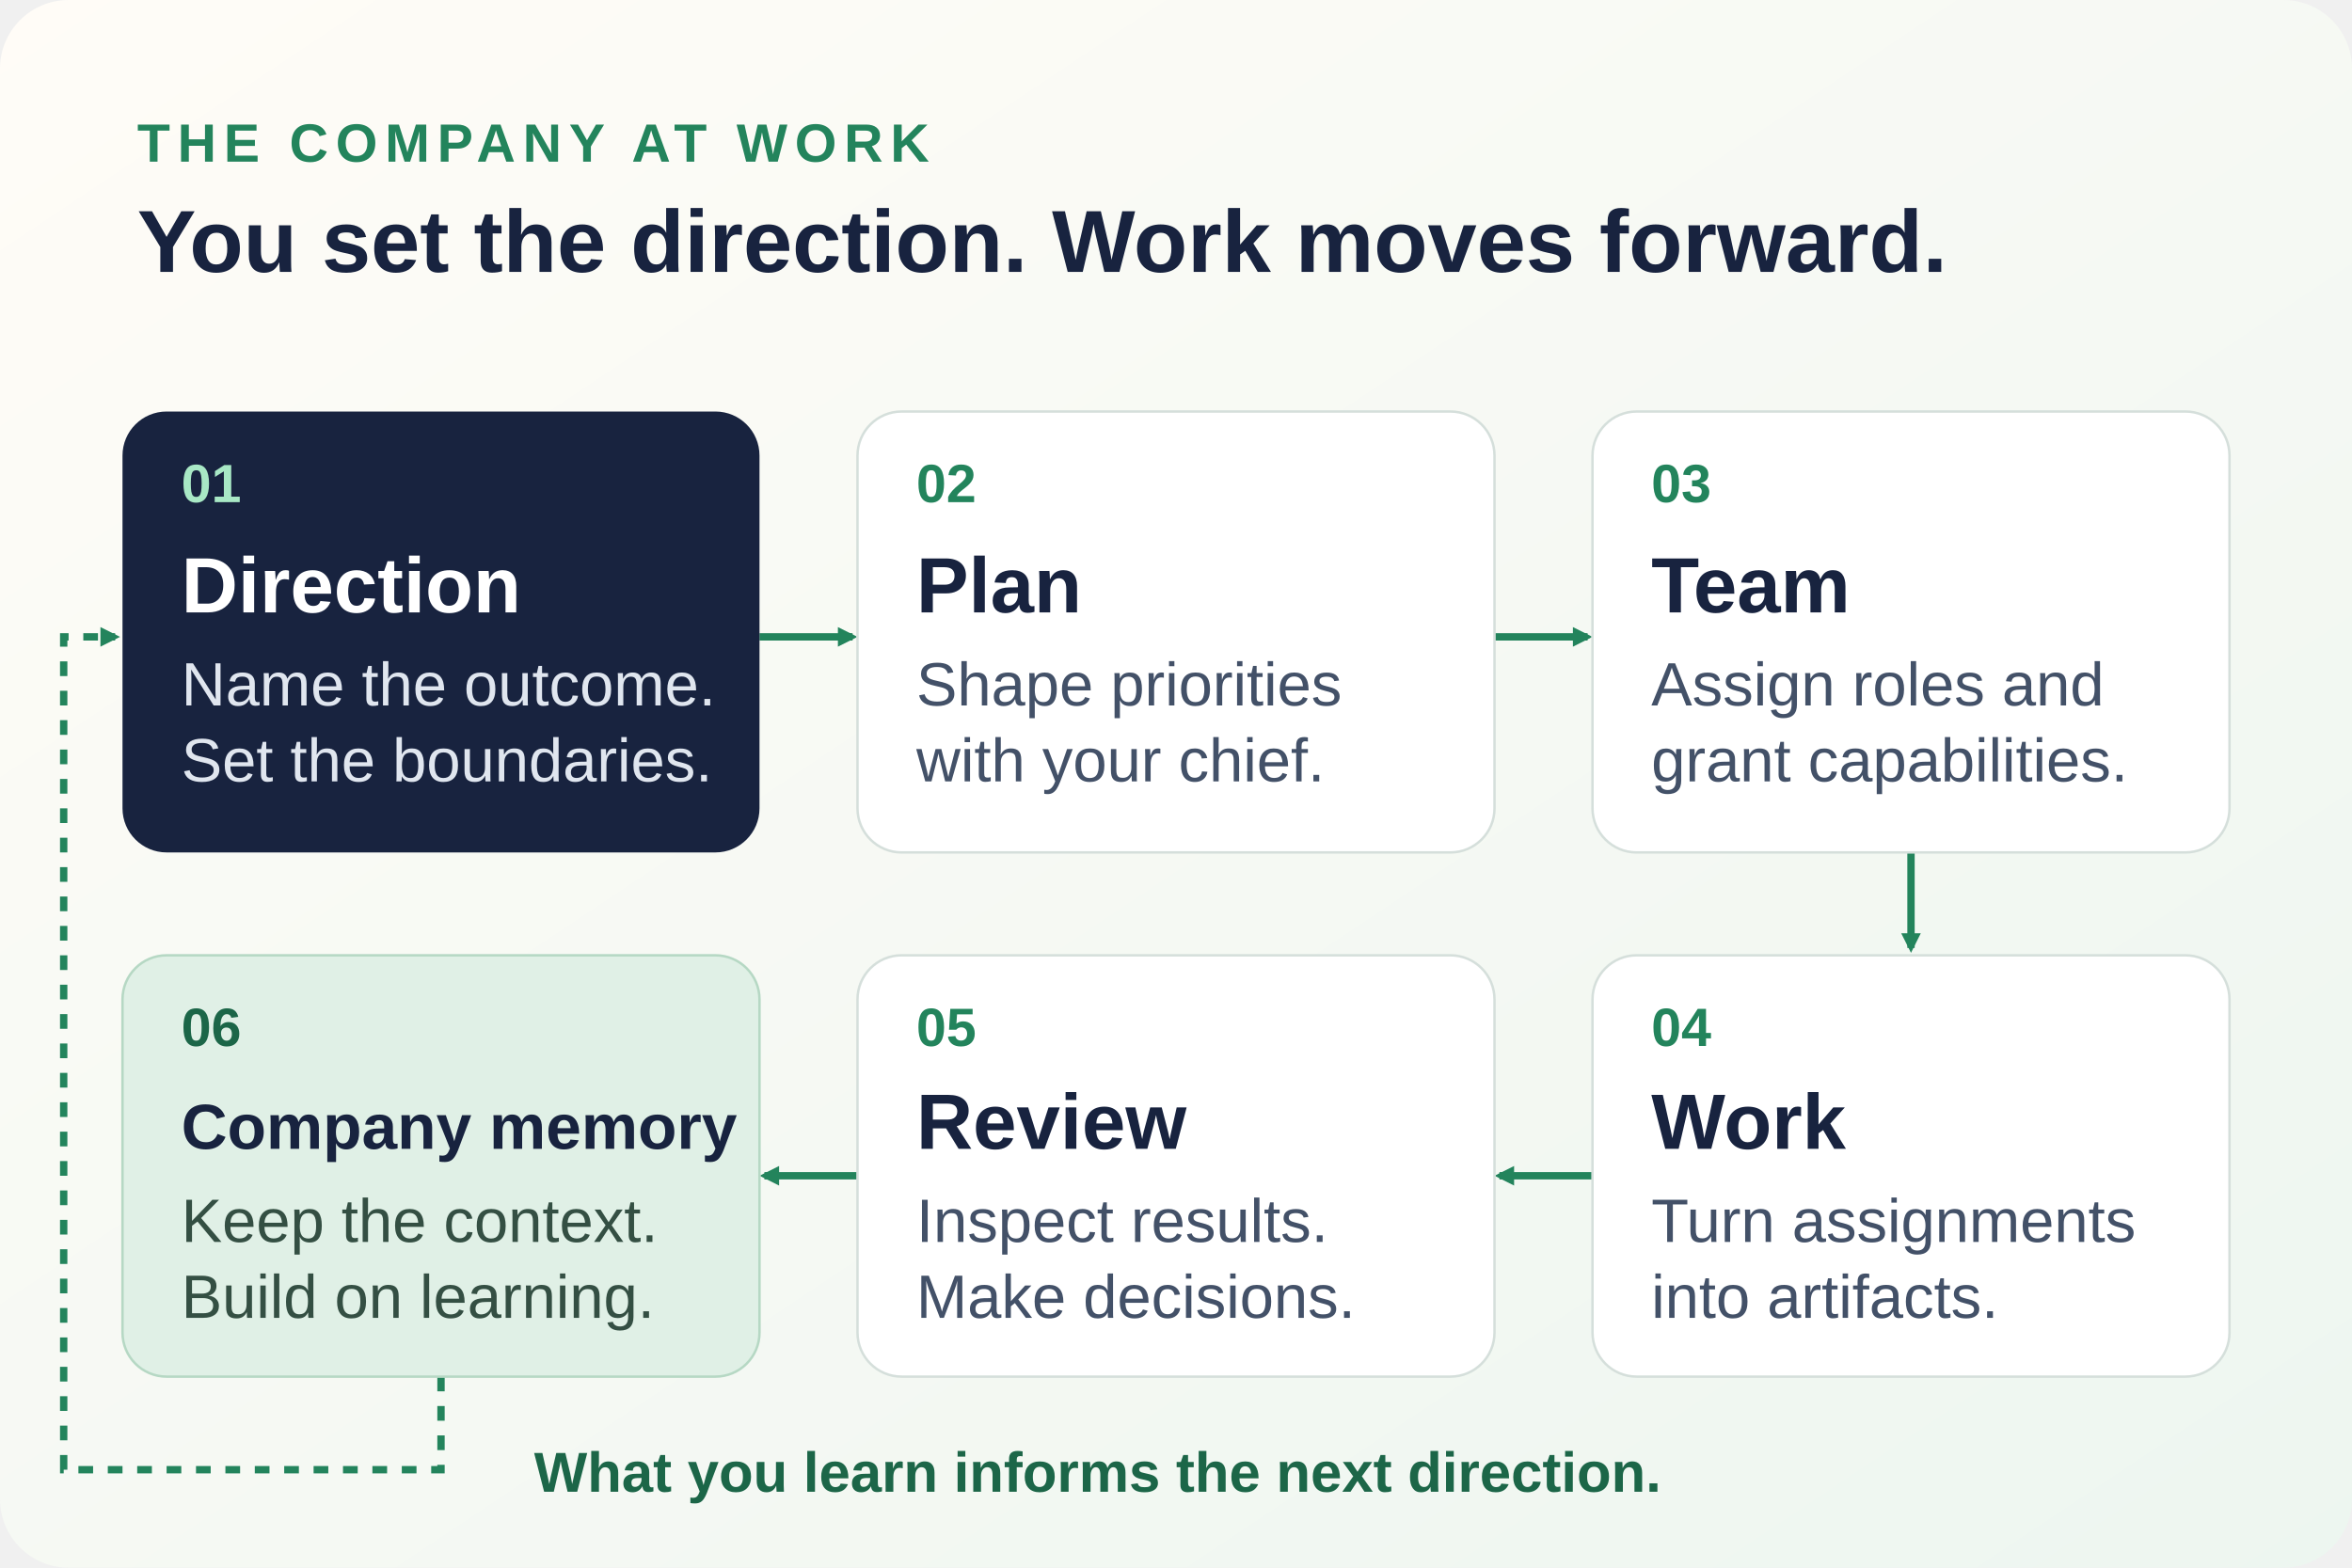
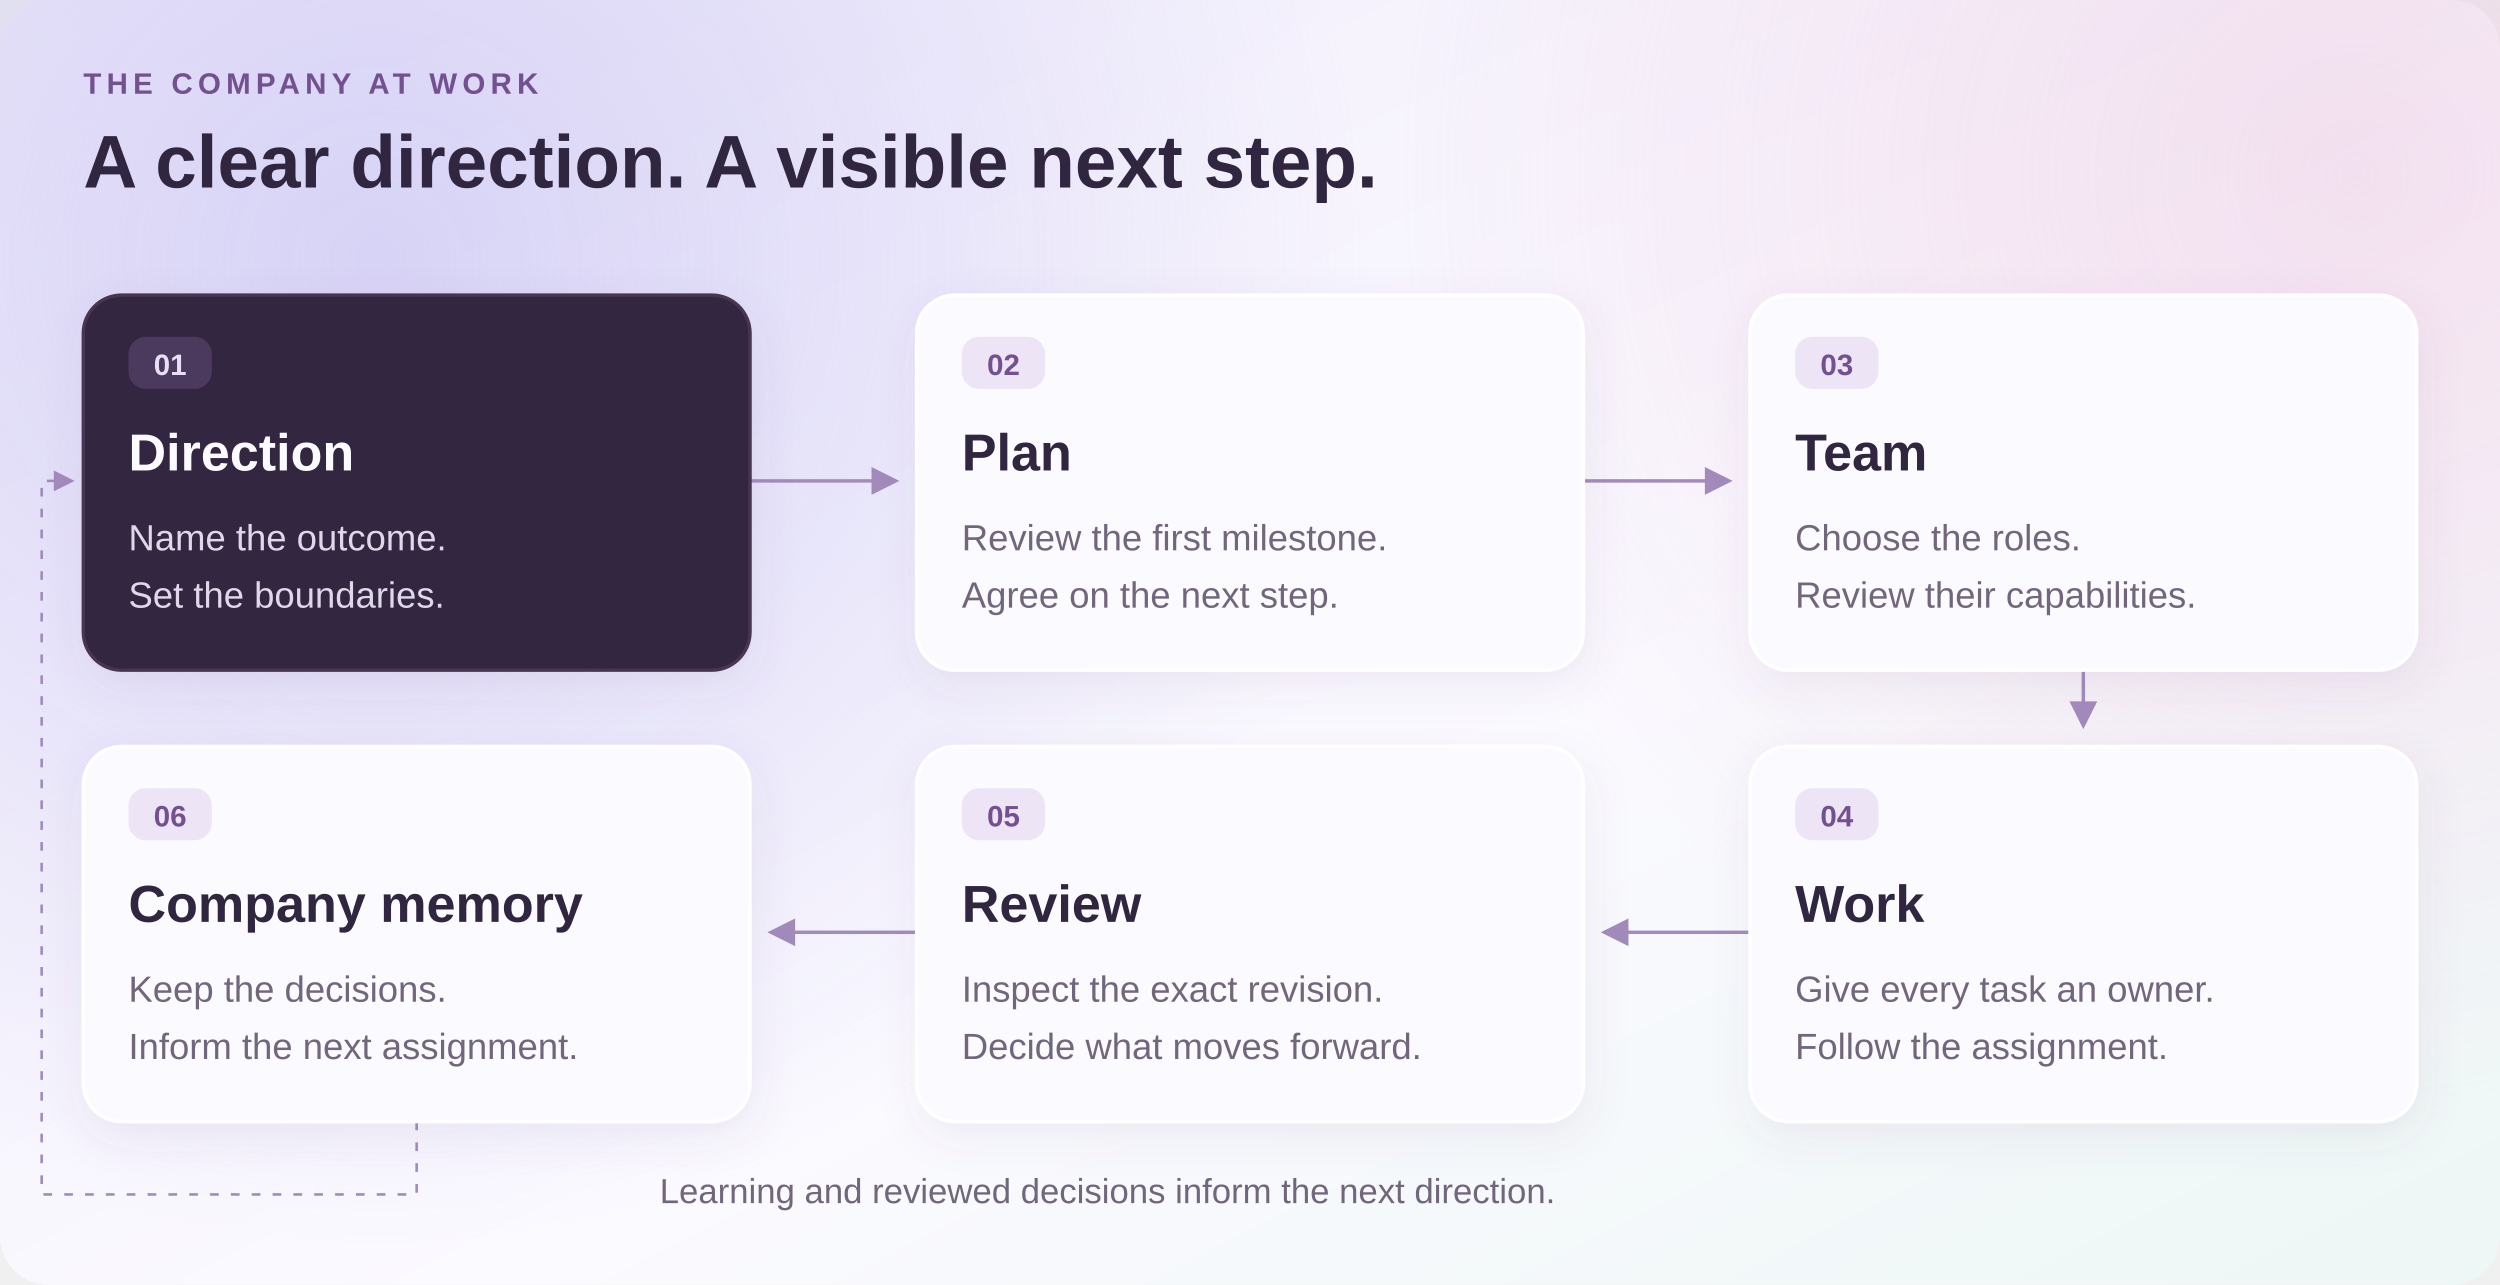
- <svg xmlns="http://www.w3.org/2000/svg" width="960" height="640" viewBox="0 0 960 640" role="img" aria-labelledby="title desc">
+ <svg xmlns="http://www.w3.org/2000/svg" width="1440" height="740" viewBox="0 0 1440 740" role="img" aria-labelledby="title desc">
  <defs>
-     <linearGradient id="paper" x1="0" y1="0" x2="1" y2="1">
-       <stop stop-color="#fffcf7" />
-       <stop offset="1" stop-color="#edf6f0" />
+     <linearGradient id="paper" x2="1" y2="1">
+       <stop stop-color="#f1ecfb" />
+       <stop offset=".6" stop-color="#fbfaff" />
+       <stop offset="1" stop-color="#edf7f5" />
    </linearGradient>
-     <marker id="arrow" markerWidth="8" markerHeight="8" refX="6" refY="4" orient="auto" markerUnits="userSpaceOnUse">
-       <path d="M0 0 8 4 0 8Z" fill="#23845c" />
+     <radialGradient id="lavender">
+       <stop stop-color="#c5c1f2" stop-opacity=".62" />
+       <stop offset="1" stop-color="#c5c1f2" stop-opacity="0" />
+     </radialGradient>
+     <radialGradient id="pink">
+       <stop stop-color="#eac2dd" stop-opacity=".46" />
+       <stop offset="1" stop-color="#eac2dd" stop-opacity="0" />
+     </radialGradient>
+     <filter id="shadow" x="-10%" y="-15%" width="120%" height="145%">
+       <feDropShadow dy="8" stdDeviation="12" flood-color="#735090" flood-opacity=".09" />
+     </filter>
+     <marker id="arrow" markerWidth="8" markerHeight="8" refX="6" refY="4" orient="auto">
+       <path d="M0 0L8 4L0 8Z" fill="#a28bbb" />
    </marker>
  </defs>
-   <rect width="960" height="640" rx="28" fill="url(#paper)" />
+   <rect width="1440" height="740" rx="28" fill="url(#paper)" />
+   <circle cx="216.0" cy="148.0" r="576.0" fill="url(#lavender)" />
+   <circle cx="1353.6" cy="103.6" r="547.2" fill="url(#pink)" />
  <g font-family="Segoe UI,Arial,sans-serif">
-     <text x="56" y="66" fill="#23845c" font-size="22" font-weight="700" letter-spacing="3">THE COMPANY AT WORK</text>
-     <text x="56" y="111" fill="#18233f" font-size="36" font-weight="700">You set the direction. Work moves forward.</text>
-     <g fill="none" stroke="#23845c" stroke-width="3" marker-end="url(#arrow)">
-       <path d="M310 260H348" />
-       <path d="M610 260H648" />
-       <path d="M780 348V387" />
-       <path d="M650 480H612" />
-       <path d="M350 480H312" />
-       <path d="M180 562V600H26V260H47" stroke-dasharray="6 6" />
+     <text x="48" y="54" font-size="17" fill="#735090" font-weight="650" letter-spacing="3">THE COMPANY AT WORK</text>
+     <text x="48" y="108" font-size="43" fill="#30263f" font-weight="600">A clear direction. A visible next step.</text>
+     <g fill="none" stroke="#a28bbb" stroke-width="2" marker-end="url(#arrow)">
+       <path d="M432 277H514" />
+       <path d="M912 277H994" />
+       <path d="M1200 386V416" />
+       <path d="M1008 537H926" />
+       <path d="M528 537H446" />
    </g>
-     <rect x="50" y="168" width="260" height="180" rx="18" fill="#18233f" />
-     <text x="74" y="205" fill="#a8e8c5" font-size="22" font-weight="700">01</text>
-     <text x="74" y="250" fill="#fff" font-size="32" font-weight="700">Direction</text>
-     <text x="74" y="288" fill="#e0e6ef" font-size="25">Name the outcome.</text>
-     <text x="74" y="319" fill="#e0e6ef" font-size="25">Set the boundaries.</text>
-     <rect x="350" y="168" width="260" height="180" rx="18" fill="#fff" stroke="#d5dfdb" />
-     <text x="374" y="205" fill="#23845c" font-size="22" font-weight="700">02</text>
-     <text x="374" y="250" fill="#18233f" font-size="32" font-weight="700">Plan</text>
-     <text x="374" y="288" fill="#435168" font-size="25">Shape priorities</text>
-     <text x="374" y="319" fill="#435168" font-size="25">with your chief.</text>
-     <rect x="650" y="168" width="260" height="180" rx="18" fill="#fff" stroke="#d5dfdb" />
-     <text x="674" y="205" fill="#23845c" font-size="22" font-weight="700">03</text>
-     <text x="674" y="250" fill="#18233f" font-size="32" font-weight="700">Team</text>
-     <text x="674" y="288" fill="#435168" font-size="25">Assign roles and</text>
-     <text x="674" y="319" fill="#435168" font-size="25">grant capabilities.</text>
-     <rect x="650" y="390" width="260" height="172" rx="18" fill="#fff" stroke="#d5dfdb" />
-     <text x="674" y="427" fill="#23845c" font-size="22" font-weight="700">04</text>
-     <text x="674" y="469" fill="#18233f" font-size="32" font-weight="700">Work</text>
-     <text x="674" y="507" fill="#435168" font-size="25">Turn assignments</text>
-     <text x="674" y="538" fill="#435168" font-size="25">into artifacts.</text>
-     <rect x="350" y="390" width="260" height="172" rx="18" fill="#fff" stroke="#d5dfdb" />
-     <text x="374" y="427" fill="#23845c" font-size="22" font-weight="700">05</text>
-     <text x="374" y="469" fill="#18233f" font-size="32" font-weight="700">Review</text>
-     <text x="374" y="507" fill="#435168" font-size="25">Inspect results.</text>
-     <text x="374" y="538" fill="#435168" font-size="25">Make decisions.</text>
-     <rect x="50" y="390" width="260" height="172" rx="18" fill="#e0f0e6" stroke="#b6d8c4" />
-     <text x="74" y="427" fill="#1c6648" font-size="22" font-weight="700">06</text>
-     <text x="74" y="469" fill="#18233f" font-size="26" font-weight="700">Company memory</text>
-     <text x="74" y="507" fill="#344f43" font-size="25">Keep the context.</text>
-     <text x="74" y="538" fill="#344f43" font-size="25">Build on learning.</text>
-     <text x="218" y="609" fill="#1c6648" font-size="23" font-weight="600">What you learn informs the next direction.</text>
+     <path d="M240 646V688H24V277H40" fill="none" stroke="#a28bbb" stroke-width="1.5" stroke-dasharray="5 7" marker-end="url(#arrow)" />
+     <text x="380" y="693" font-size="20" fill="#72667d" font-weight="400">Learning and reviewed decisions inform the next direction.</text>
+     <rect x="48" y="170" width="384" height="216" rx="22" fill="#30263f" stroke="#473553" stroke-width="2" filter="url(#shadow)" />
+     <rect x="74" y="194" width="48" height="30" rx="10" fill="#4b395e" />
+     <text x="98" y="216" font-size="17" fill="#e8dff4" font-weight="650" text-anchor="middle">01</text>
+     <text x="74" y="271" font-size="30" fill="#fbfaff" font-weight="600">Direction</text>
+     <text x="74" y="317" font-size="21" fill="#e0d7ea" font-weight="400">Name the outcome.</text>
+     <text x="74" y="350" font-size="21" fill="#e0d7ea" font-weight="400">Set the boundaries.</text>
+     <rect x="528" y="170" width="384" height="216" rx="22" fill="#fbfaff" stroke="#ffffff" stroke-width="2" filter="url(#shadow)" />
+     <rect x="554" y="194" width="48" height="30" rx="10" fill="#ede5f6" />
+     <text x="578" y="216" font-size="17" fill="#735090" font-weight="650" text-anchor="middle">02</text>
+     <text x="554" y="271" font-size="30" fill="#30263f" font-weight="600">Plan</text>
+     <text x="554" y="317" font-size="21" fill="#72667d" font-weight="400">Review the first milestone.</text>
+     <text x="554" y="350" font-size="21" fill="#72667d" font-weight="400">Agree on the next step.</text>
+     <rect x="1008" y="170" width="384" height="216" rx="22" fill="#fbfaff" stroke="#ffffff" stroke-width="2" filter="url(#shadow)" />
+     <rect x="1034" y="194" width="48" height="30" rx="10" fill="#ede5f6" />
+     <text x="1058" y="216" font-size="17" fill="#735090" font-weight="650" text-anchor="middle">03</text>
+     <text x="1034" y="271" font-size="30" fill="#30263f" font-weight="600">Team</text>
+     <text x="1034" y="317" font-size="21" fill="#72667d" font-weight="400">Choose the roles.</text>
+     <text x="1034" y="350" font-size="21" fill="#72667d" font-weight="400">Review their capabilities.</text>
+     <rect x="1008" y="430" width="384" height="216" rx="22" fill="#fbfaff" stroke="#ffffff" stroke-width="2" filter="url(#shadow)" />
+     <rect x="1034" y="454" width="48" height="30" rx="10" fill="#ede5f6" />
+     <text x="1058" y="476" font-size="17" fill="#735090" font-weight="650" text-anchor="middle">04</text>
+     <text x="1034" y="531" font-size="30" fill="#30263f" font-weight="600">Work</text>
+     <text x="1034" y="577" font-size="21" fill="#72667d" font-weight="400">Give every task an owner.</text>
+     <text x="1034" y="610" font-size="21" fill="#72667d" font-weight="400">Follow the assignment.</text>
+     <rect x="528" y="430" width="384" height="216" rx="22" fill="#fbfaff" stroke="#ffffff" stroke-width="2" filter="url(#shadow)" />
+     <rect x="554" y="454" width="48" height="30" rx="10" fill="#ede5f6" />
+     <text x="578" y="476" font-size="17" fill="#735090" font-weight="650" text-anchor="middle">05</text>
+     <text x="554" y="531" font-size="30" fill="#30263f" font-weight="600">Review</text>
+     <text x="554" y="577" font-size="21" fill="#72667d" font-weight="400">Inspect the exact revision.</text>
+     <text x="554" y="610" font-size="21" fill="#72667d" font-weight="400">Decide what moves forward.</text>
+     <rect x="48" y="430" width="384" height="216" rx="22" fill="#fbfaff" stroke="#ffffff" stroke-width="2" filter="url(#shadow)" />
+     <rect x="74" y="454" width="48" height="30" rx="10" fill="#ede5f6" />
+     <text x="98" y="476" font-size="17" fill="#735090" font-weight="650" text-anchor="middle">06</text>
+     <text x="74" y="531" font-size="30" fill="#30263f" font-weight="600">Company memory</text>
+     <text x="74" y="577" font-size="21" fill="#72667d" font-weight="400">Keep the decisions.</text>
+     <text x="74" y="610" font-size="21" fill="#72667d" font-weight="400">Inform the next assignment.</text>
  </g>
</svg>
